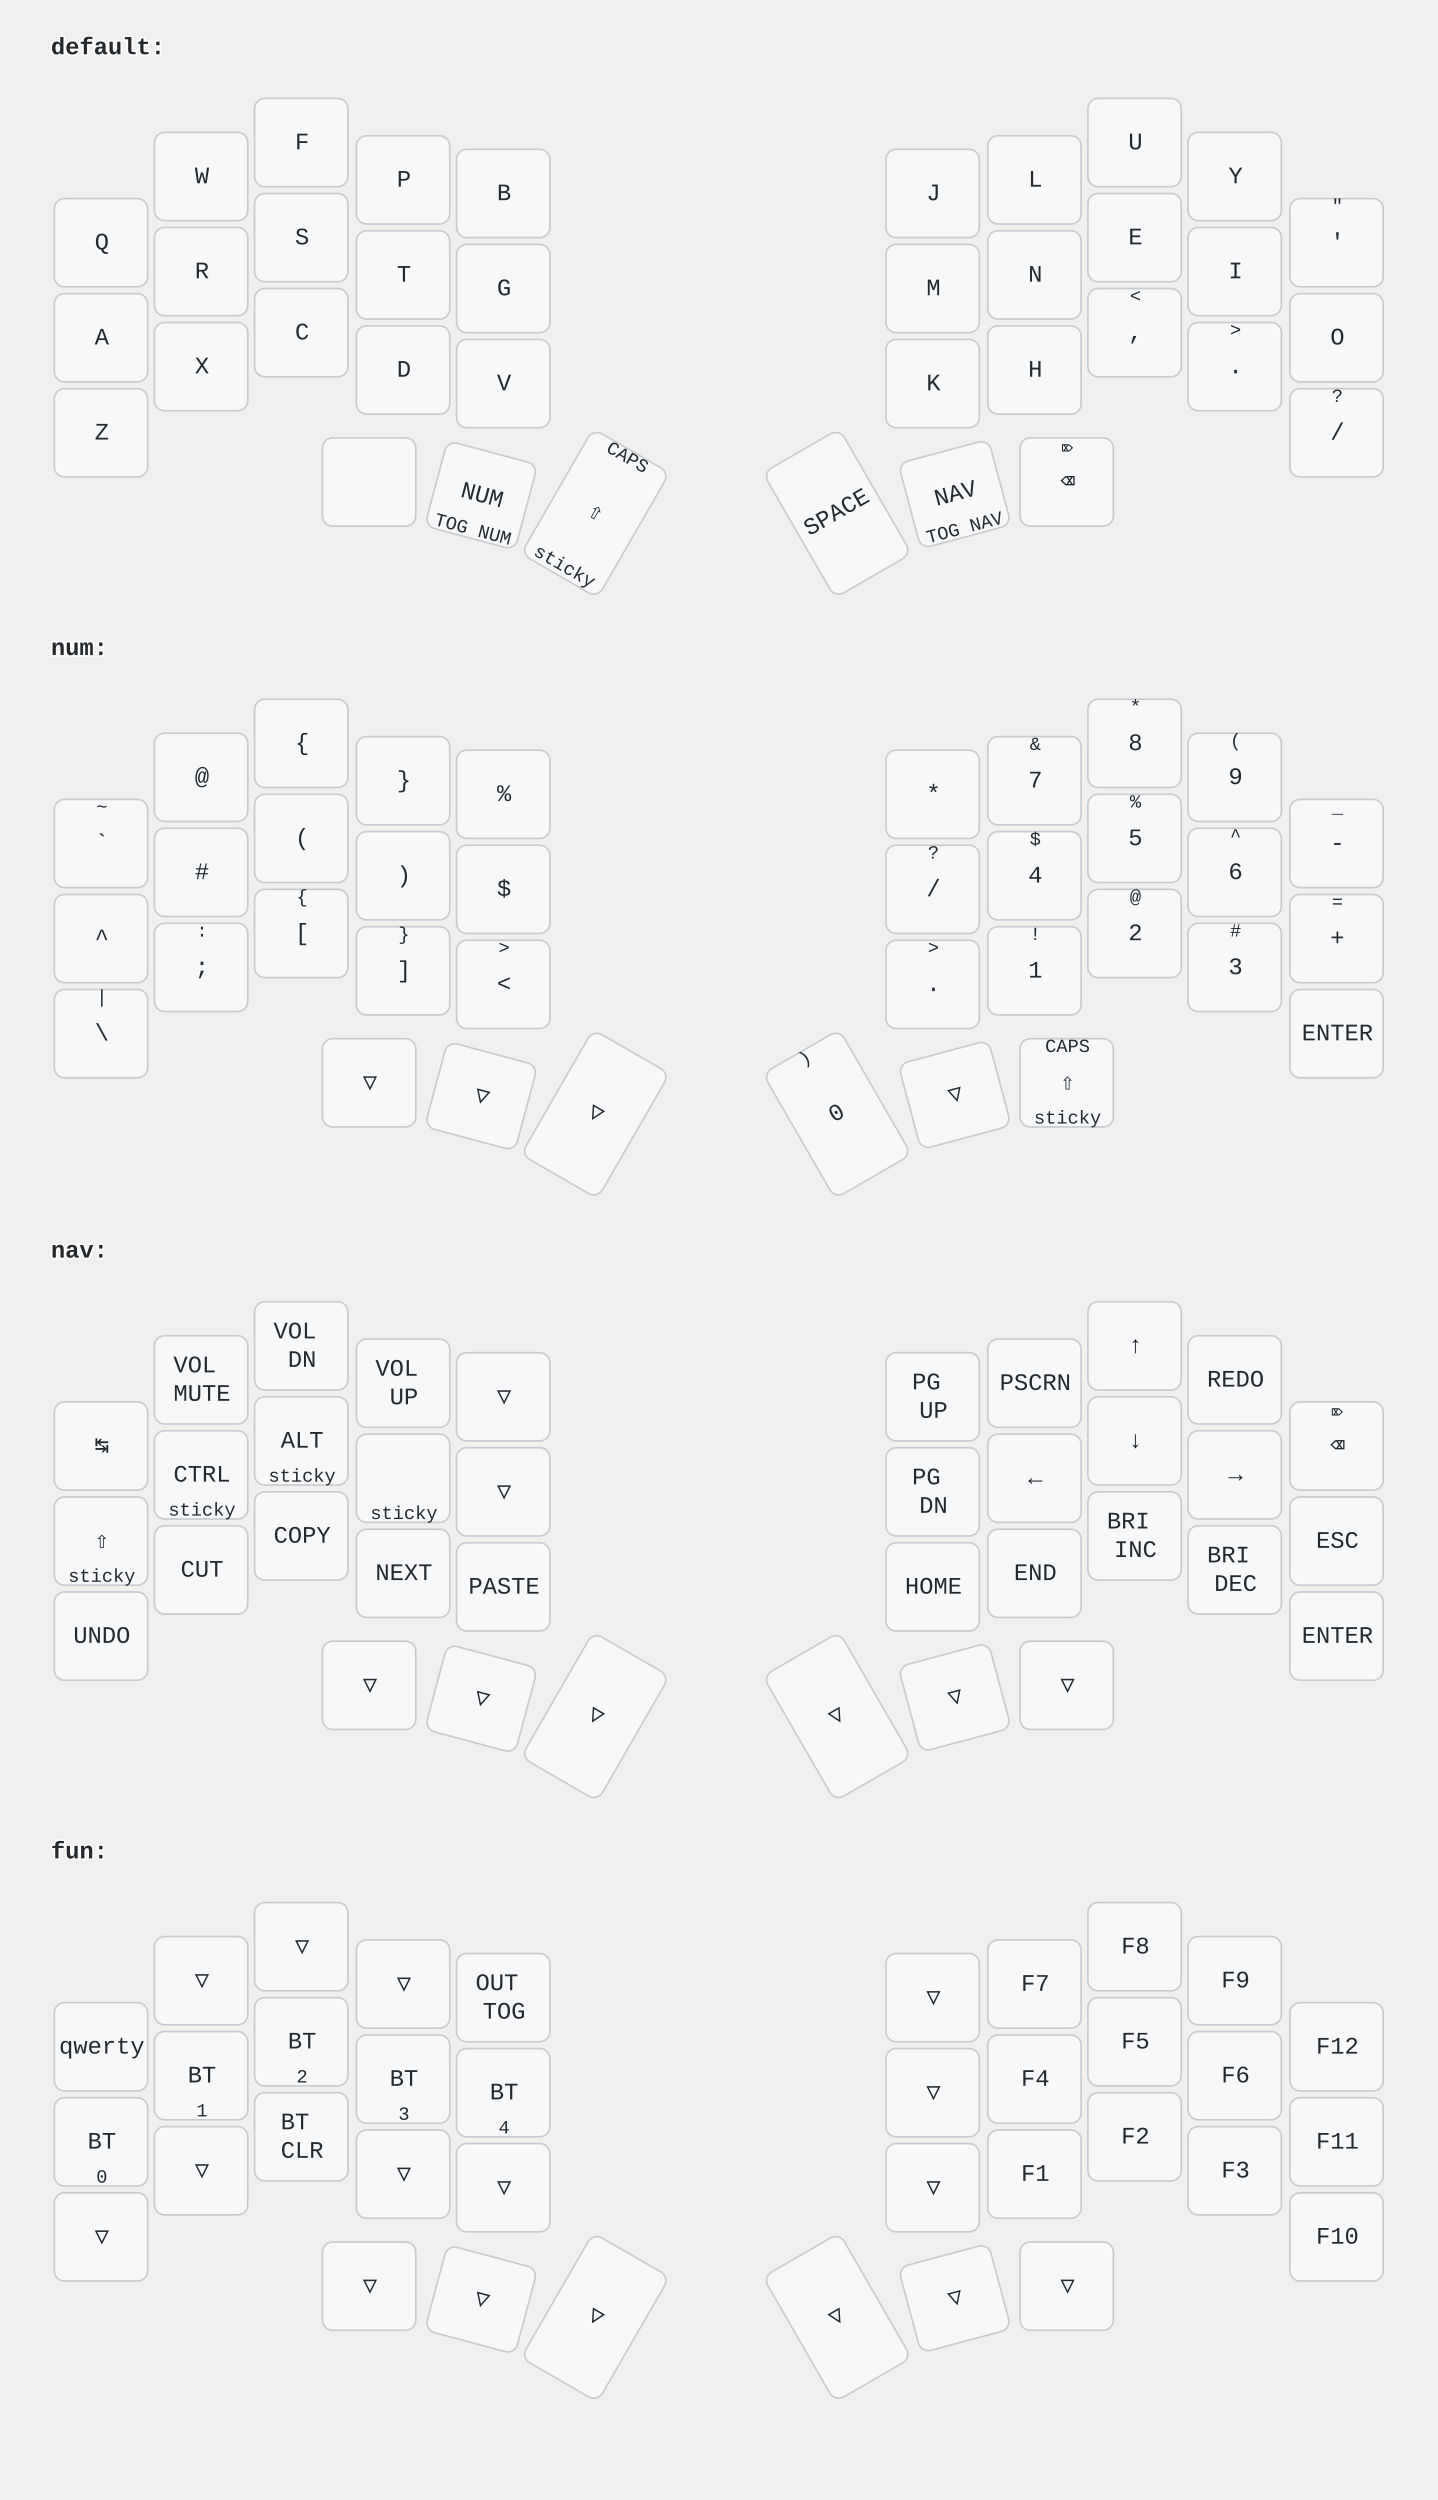
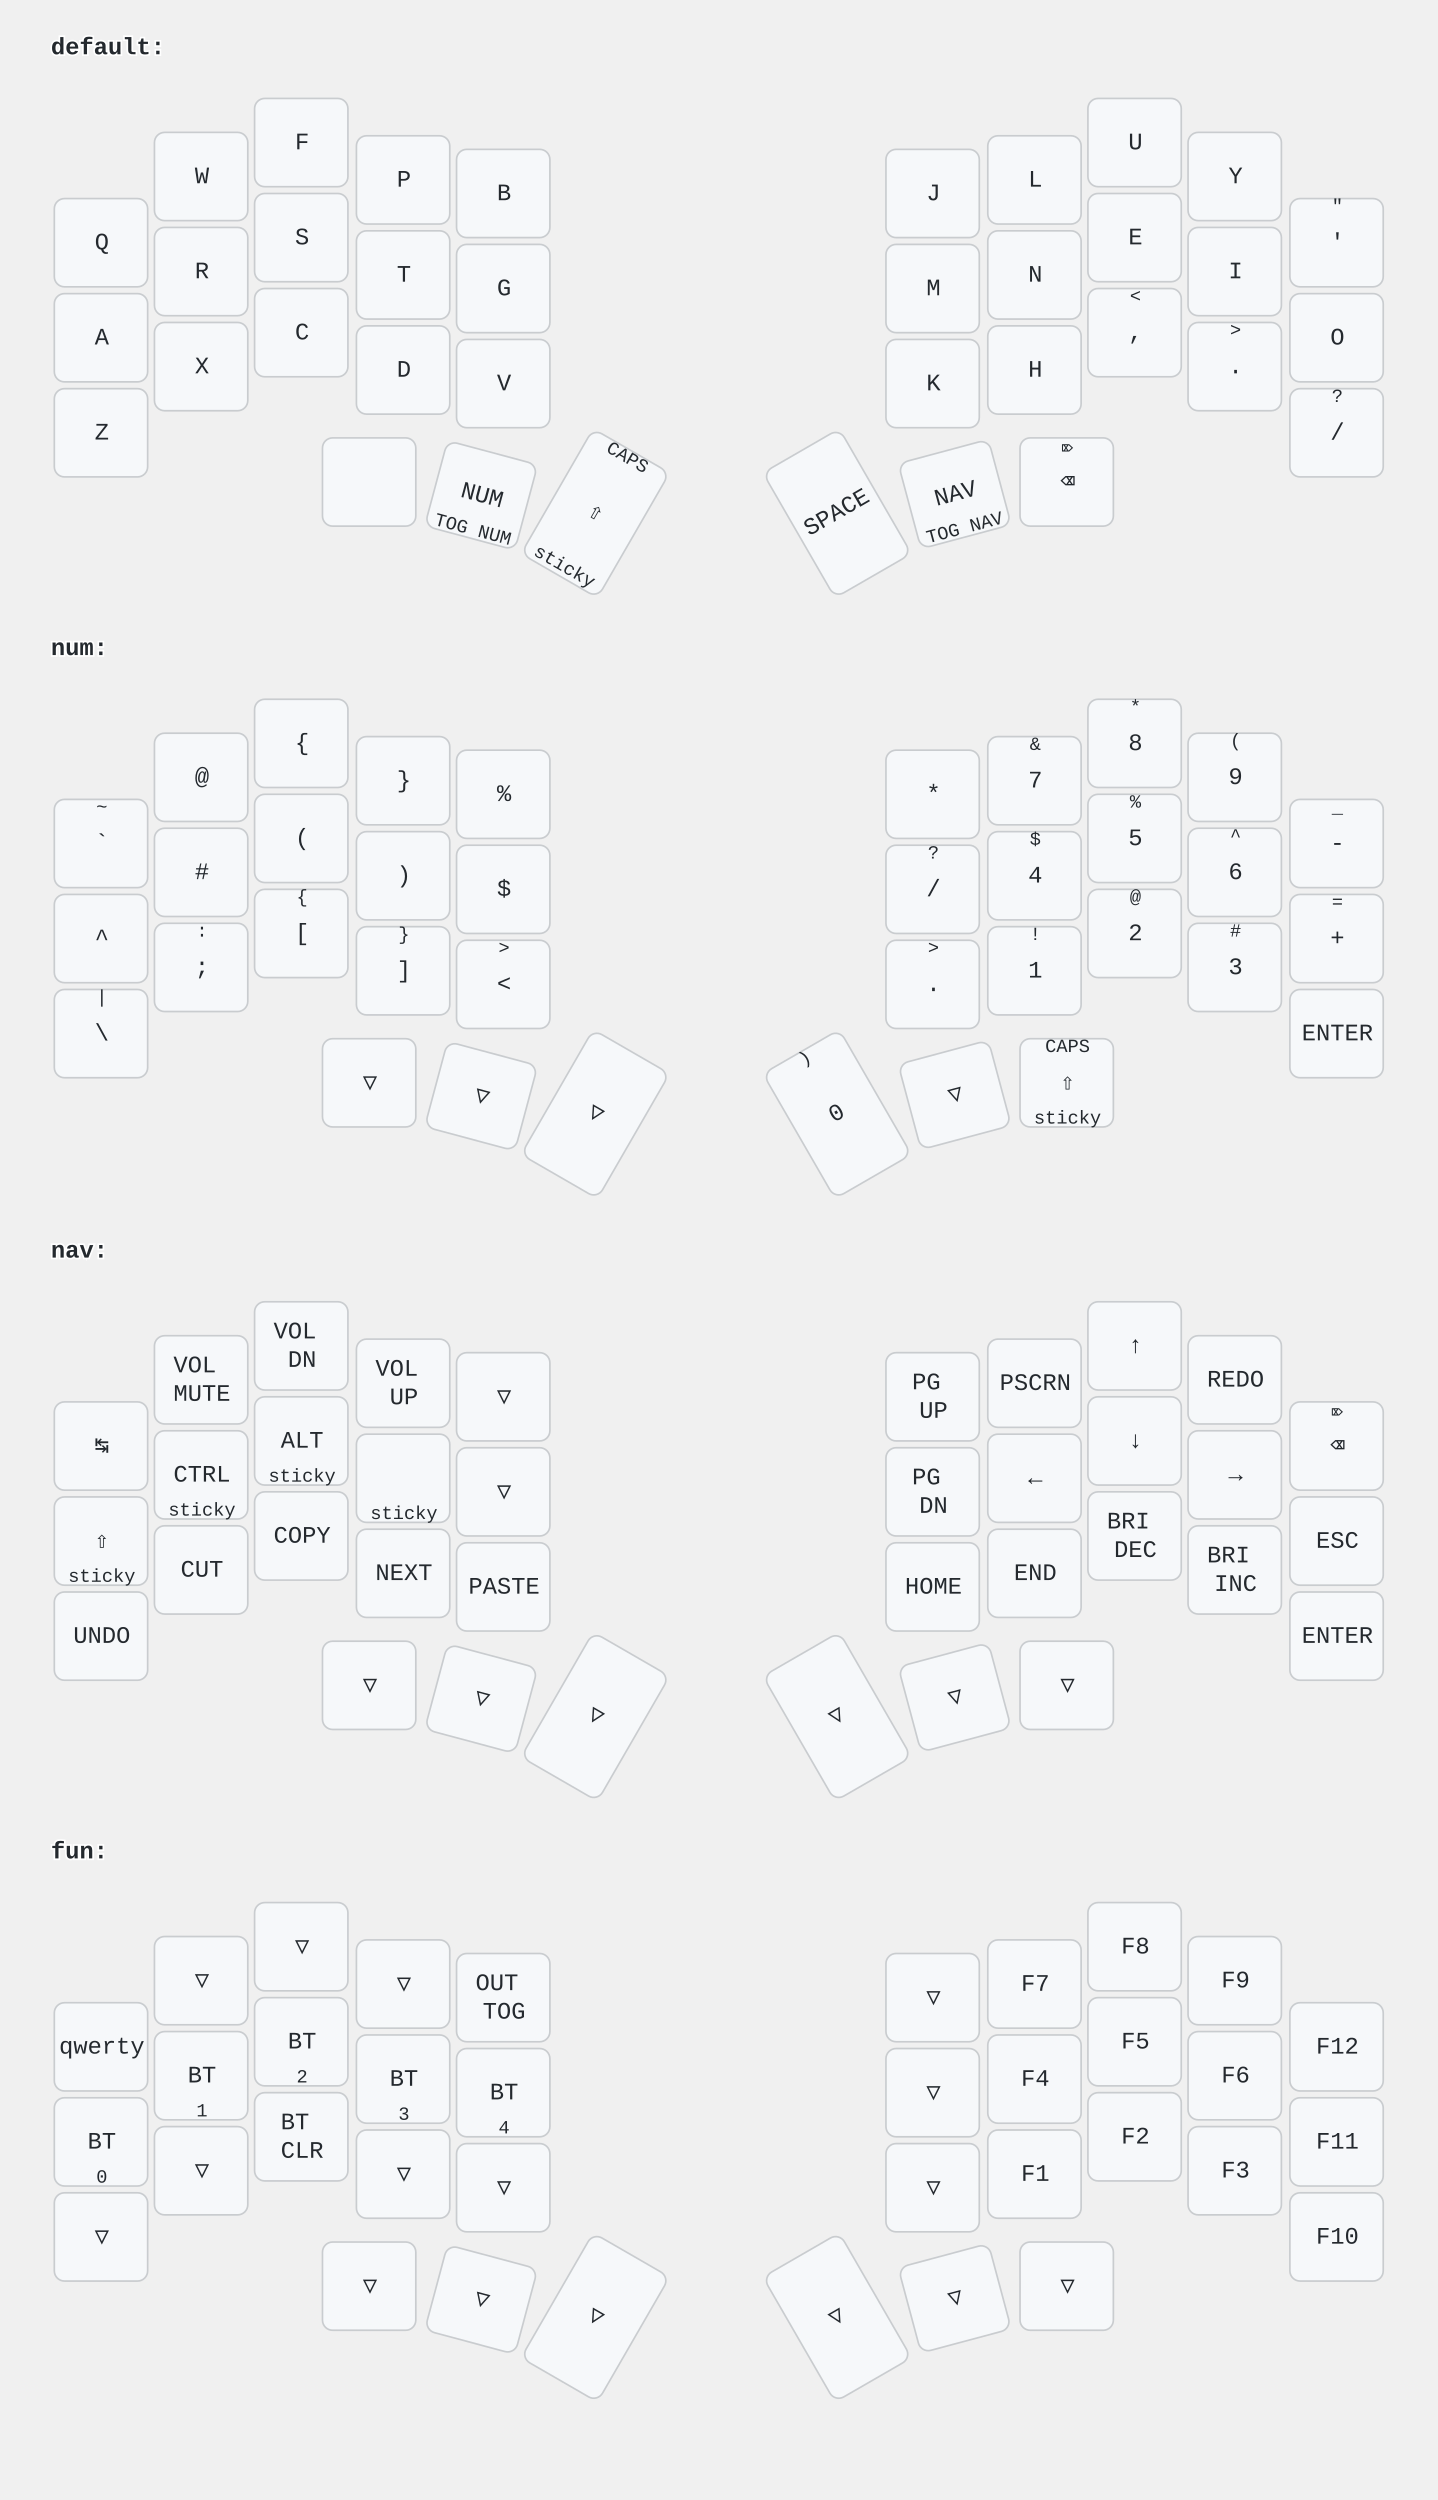
<svg xmlns="http://www.w3.org/2000/svg" xmlns:xlink="http://www.w3.org/1999/xlink" width="847" height="1473" viewBox="0 0 847 1473" class="keymap">
  <defs>/* start glyphs */
<svg id="mdil:menu">
      <svg id="mdil-menu" viewBox="0 0 24 24">
        <path d="M3,8V7H20V8H3M20,12V13H3V12H20M3,17H20V18H3V17Z" />
      </svg>
    </svg>
  </defs>/* end glyphs */
<style>/* font and background color specifications */
svg {
    font-family: SFMono-Regular,Consolas,Liberation Mono,Menlo,monospace;
    font-size: 14px;
    font-kerning: normal;
    text-rendering: optimizeLegibility;
    fill: #24292e;
}

/* default key styling */
rect {
    fill: #f6f8fa;
    stroke: #c9cccf;
    stroke-width: 1;
}

/* color accent for combo boxes */
rect.combo {
    fill: #cdf;
}

/* color accent for held keys */
rect.held, rect.combo.held {
    fill: #fdd;
}

/* color accent for ghost (optional) keys */
rect.ghost, rect.combo.ghost {
    fill: #ddd;
}

text {
    text-anchor: middle;
    dominant-baseline: middle;
}

/* styling for layer labels */
text.label {
    font-weight: bold;
    text-anchor: start;
    stroke: white;
    stroke-width: 2;
    paint-order: stroke;
}

/* styling for combo tap, and key hold/shifted label text */
text.combo, text.hold, text.shifted {
    font-size: 11px;
}

text.hold {
    text-anchor: middle;
    dominant-baseline: auto;
}

text.shifted {
    text-anchor: middle;
    dominant-baseline: hanging;
}

/* styling for hold/shifted label text in combo box */
text.combo.hold, text.combo.shifted {
    font-size: 8px;
}

/* styling for combo dendrons */
path {
    stroke-width: 1;
    stroke: gray;
    fill: none;
}
</style>
  <g transform="translate(30, 0)" class="layer-default">
    <text x="0" y="28" class="label">default:</text>
    <g transform="translate(0, 56)">
      <g transform="translate(30, 87)" class="key keypos-0">
        <rect rx="6" ry="6" x="-28" y="-26" width="55" height="52" class="key" />
        <text x="0" y="0" class="key tap">Q</text>
      </g>
      <g transform="translate(89, 48)" class="key keypos-1">
        <rect rx="6" ry="6" x="-28" y="-26" width="55" height="52" class="key" />
        <text x="0" y="0" class="key tap">W</text>
      </g>
      <g transform="translate(148, 28)" class="key keypos-2">
        <rect rx="6" ry="6" x="-28" y="-26" width="55" height="52" class="key" />
        <text x="0" y="0" class="key tap">F</text>
      </g>
      <g transform="translate(208, 50)" class="key keypos-3">
        <rect rx="6" ry="6" x="-28" y="-26" width="55" height="52" class="key" />
        <text x="0" y="0" class="key tap">P</text>
      </g>
      <g transform="translate(267, 58)" class="key keypos-4">
        <rect rx="6" ry="6" x="-28" y="-26" width="55" height="52" class="key" />
        <text x="0" y="0" class="key tap">B</text>
      </g>
      <g transform="translate(520, 58)" class="key keypos-5">
        <rect rx="6" ry="6" x="-28" y="-26" width="55" height="52" class="key" />
        <text x="0" y="0" class="key tap">J</text>
      </g>
      <g transform="translate(580, 50)" class="key keypos-6">
        <rect rx="6" ry="6" x="-28" y="-26" width="55" height="52" class="key" />
        <text x="0" y="0" class="key tap">L</text>
      </g>
      <g transform="translate(639, 28)" class="key keypos-7">
        <rect rx="6" ry="6" x="-28" y="-26" width="55" height="52" class="key" />
        <text x="0" y="0" class="key tap">U</text>
      </g>
      <g transform="translate(698, 48)" class="key keypos-8">
        <rect rx="6" ry="6" x="-28" y="-26" width="55" height="52" class="key" />
        <text x="0" y="0" class="key tap">Y</text>
      </g>
      <g transform="translate(758, 87)" class="key keypos-9">
        <rect rx="6" ry="6" x="-28" y="-26" width="55" height="52" class="key" />
        <text x="0" y="0" class="key tap">'</text>
        <text x="0" y="-24" class="key shifted">"</text>
      </g>
      <g transform="translate(30, 143)" class="key keypos-10">
        <rect rx="6" ry="6" x="-28" y="-26" width="55" height="52" class="key" />
        <text x="0" y="0" class="key tap">A</text>
      </g>
      <g transform="translate(89, 104)" class="key keypos-11">
        <rect rx="6" ry="6" x="-28" y="-26" width="55" height="52" class="key" />
        <text x="0" y="0" class="key tap">R</text>
      </g>
      <g transform="translate(148, 84)" class="key keypos-12">
        <rect rx="6" ry="6" x="-28" y="-26" width="55" height="52" class="key" />
        <text x="0" y="0" class="key tap">S</text>
      </g>
      <g transform="translate(208, 106)" class="key keypos-13">
        <rect rx="6" ry="6" x="-28" y="-26" width="55" height="52" class="key" />
        <text x="0" y="0" class="key tap">T</text>
      </g>
      <g transform="translate(267, 114)" class="key keypos-14">
        <rect rx="6" ry="6" x="-28" y="-26" width="55" height="52" class="key" />
        <text x="0" y="0" class="key tap">G</text>
      </g>
      <g transform="translate(520, 114)" class="key keypos-15">
        <rect rx="6" ry="6" x="-28" y="-26" width="55" height="52" class="key" />
        <text x="0" y="0" class="key tap">M</text>
      </g>
      <g transform="translate(580, 106)" class="key keypos-16">
        <rect rx="6" ry="6" x="-28" y="-26" width="55" height="52" class="key" />
        <text x="0" y="0" class="key tap">N</text>
      </g>
      <g transform="translate(639, 84)" class="key keypos-17">
        <rect rx="6" ry="6" x="-28" y="-26" width="55" height="52" class="key" />
        <text x="0" y="0" class="key tap">E</text>
      </g>
      <g transform="translate(698, 104)" class="key keypos-18">
        <rect rx="6" ry="6" x="-28" y="-26" width="55" height="52" class="key" />
        <text x="0" y="0" class="key tap">I</text>
      </g>
      <g transform="translate(758, 143)" class="key keypos-19">
        <rect rx="6" ry="6" x="-28" y="-26" width="55" height="52" class="key" />
        <text x="0" y="0" class="key tap">O</text>
      </g>
      <g transform="translate(30, 199)" class="key keypos-20">
        <rect rx="6" ry="6" x="-28" y="-26" width="55" height="52" class="key" />
        <text x="0" y="0" class="key tap">Z</text>
      </g>
      <g transform="translate(89, 160)" class="key keypos-21">
        <rect rx="6" ry="6" x="-28" y="-26" width="55" height="52" class="key" />
        <text x="0" y="0" class="key tap">X</text>
      </g>
      <g transform="translate(148, 140)" class="key keypos-22">
        <rect rx="6" ry="6" x="-28" y="-26" width="55" height="52" class="key" />
        <text x="0" y="0" class="key tap">C</text>
      </g>
      <g transform="translate(208, 162)" class="key keypos-23">
        <rect rx="6" ry="6" x="-28" y="-26" width="55" height="52" class="key" />
        <text x="0" y="0" class="key tap">D</text>
      </g>
      <g transform="translate(267, 170)" class="key keypos-24">
        <rect rx="6" ry="6" x="-28" y="-26" width="55" height="52" class="key" />
        <text x="0" y="0" class="key tap">V</text>
      </g>
      <g transform="translate(520, 170)" class="key keypos-25">
        <rect rx="6" ry="6" x="-28" y="-26" width="55" height="52" class="key" />
        <text x="0" y="0" class="key tap">K</text>
      </g>
      <g transform="translate(580, 162)" class="key keypos-26">
        <rect rx="6" ry="6" x="-28" y="-26" width="55" height="52" class="key" />
        <text x="0" y="0" class="key tap">H</text>
      </g>
      <g transform="translate(639, 140)" class="key keypos-27">
        <rect rx="6" ry="6" x="-28" y="-26" width="55" height="52" class="key" />
        <text x="0" y="0" class="key tap">,</text>
        <text x="0" y="-24" class="key shifted">&lt;</text>
      </g>
      <g transform="translate(698, 160)" class="key keypos-28">
        <rect rx="6" ry="6" x="-28" y="-26" width="55" height="52" class="key" />
        <text x="0" y="0" class="key tap">.</text>
        <text x="0" y="-24" class="key shifted">&gt;</text>
      </g>
      <g transform="translate(758, 199)" class="key keypos-29">
        <rect rx="6" ry="6" x="-28" y="-26" width="55" height="52" class="key" />
        <text x="0" y="0" class="key tap">/</text>
        <text x="0" y="-24" class="key shifted">?</text>
      </g>
      <g transform="translate(188, 228)" class="key keypos-30">
        <rect rx="6" ry="6" x="-28" y="-26" width="55" height="52" class="key" />
        <use href="#mdil:menu" xlink:href="#mdil:menu" x="-7" y="-7" height="14" width="14.0" class="key tap glyph mdil:menu" />
      </g>
      <g transform="translate(254, 236) rotate(15.0)" class="key keypos-31">
        <rect rx="6" ry="6" x="-28" y="-26" width="55" height="52" class="key" />
        <text x="0" y="0" class="key tap">NUM</text>
        <text x="0" y="24" class="key hold">TOG NUM</text>
      </g>
      <g transform="translate(321, 246) rotate(30.0)" class="key keypos-32">
        <rect rx="6" ry="6" x="-26" y="-42" width="52" height="85" class="key" />
        <text x="0" y="0" class="key tap">⇧</text>
        <text x="0" y="40" class="key hold">sticky</text>
        <text x="0" y="-40" class="key shifted">CAPS</text>
      </g>
      <g transform="translate(463, 246) rotate(-30.0)" class="key keypos-33">
        <rect rx="6" ry="6" x="-26" y="-42" width="52" height="85" class="key" />
        <text x="0" y="0" class="key tap">SPACE</text>
      </g>
      <g transform="translate(533, 235) rotate(-15.0)" class="key keypos-34">
        <rect rx="6" ry="6" x="-28" y="-26" width="55" height="52" class="key" />
        <text x="0" y="0" class="key tap">NAV</text>
        <text x="0" y="24" class="key hold">TOG NAV</text>
      </g>
      <g transform="translate(599, 228)" class="key keypos-35">
        <rect rx="6" ry="6" x="-28" y="-26" width="55" height="52" class="key" />
        <text x="0" y="0" class="key tap">⌫</text>
        <text x="0" y="-24" class="key shifted">⌦</text>
      </g>
    </g>
  </g>
  <g transform="translate(30, 354)" class="layer-num">
    <text x="0" y="28" class="label">num:</text>
    <g transform="translate(0, 56)">
      <g transform="translate(30, 87)" class="key keypos-0">
        <rect rx="6" ry="6" x="-28" y="-26" width="55" height="52" class="key" />
        <text x="0" y="0" class="key tap">`</text>
        <text x="0" y="-24" class="key shifted">~</text>
      </g>
      <g transform="translate(89, 48)" class="key keypos-1">
        <rect rx="6" ry="6" x="-28" y="-26" width="55" height="52" class="key" />
        <text x="0" y="0" class="key tap">@</text>
      </g>
      <g transform="translate(148, 28)" class="key keypos-2">
        <rect rx="6" ry="6" x="-28" y="-26" width="55" height="52" class="key" />
        <text x="0" y="0" class="key tap">{</text>
      </g>
      <g transform="translate(208, 50)" class="key keypos-3">
        <rect rx="6" ry="6" x="-28" y="-26" width="55" height="52" class="key" />
        <text x="0" y="0" class="key tap">}</text>
      </g>
      <g transform="translate(267, 58)" class="key keypos-4">
        <rect rx="6" ry="6" x="-28" y="-26" width="55" height="52" class="key" />
        <text x="0" y="0" class="key tap">%</text>
      </g>
      <g transform="translate(520, 58)" class="key keypos-5">
        <rect rx="6" ry="6" x="-28" y="-26" width="55" height="52" class="key" />
        <text x="0" y="0" class="key tap">*</text>
      </g>
      <g transform="translate(580, 50)" class="key keypos-6">
        <rect rx="6" ry="6" x="-28" y="-26" width="55" height="52" class="key" />
        <text x="0" y="0" class="key tap">7</text>
        <text x="0" y="-24" class="key shifted">&amp;</text>
      </g>
      <g transform="translate(639, 28)" class="key keypos-7">
        <rect rx="6" ry="6" x="-28" y="-26" width="55" height="52" class="key" />
        <text x="0" y="0" class="key tap">8</text>
        <text x="0" y="-24" class="key shifted">*</text>
      </g>
      <g transform="translate(698, 48)" class="key keypos-8">
        <rect rx="6" ry="6" x="-28" y="-26" width="55" height="52" class="key" />
        <text x="0" y="0" class="key tap">9</text>
        <text x="0" y="-24" class="key shifted">(</text>
      </g>
      <g transform="translate(758, 87)" class="key keypos-9">
        <rect rx="6" ry="6" x="-28" y="-26" width="55" height="52" class="key" />
        <text x="0" y="0" class="key tap">-</text>
        <text x="0" y="-24" class="key shifted">_</text>
      </g>
      <g transform="translate(30, 143)" class="key keypos-10">
        <rect rx="6" ry="6" x="-28" y="-26" width="55" height="52" class="key" />
        <text x="0" y="0" class="key tap">^</text>
      </g>
      <g transform="translate(89, 104)" class="key keypos-11">
        <rect rx="6" ry="6" x="-28" y="-26" width="55" height="52" class="key" />
        <text x="0" y="0" class="key tap">#</text>
      </g>
      <g transform="translate(148, 84)" class="key keypos-12">
        <rect rx="6" ry="6" x="-28" y="-26" width="55" height="52" class="key" />
        <text x="0" y="0" class="key tap">(</text>
      </g>
      <g transform="translate(208, 106)" class="key keypos-13">
        <rect rx="6" ry="6" x="-28" y="-26" width="55" height="52" class="key" />
        <text x="0" y="0" class="key tap">)</text>
      </g>
      <g transform="translate(267, 114)" class="key keypos-14">
        <rect rx="6" ry="6" x="-28" y="-26" width="55" height="52" class="key" />
        <text x="0" y="0" class="key tap">$</text>
      </g>
      <g transform="translate(520, 114)" class="key keypos-15">
        <rect rx="6" ry="6" x="-28" y="-26" width="55" height="52" class="key" />
        <text x="0" y="0" class="key tap">/</text>
        <text x="0" y="-24" class="key shifted">?</text>
      </g>
      <g transform="translate(580, 106)" class="key keypos-16">
        <rect rx="6" ry="6" x="-28" y="-26" width="55" height="52" class="key" />
        <text x="0" y="0" class="key tap">4</text>
        <text x="0" y="-24" class="key shifted">$</text>
      </g>
      <g transform="translate(639, 84)" class="key keypos-17">
        <rect rx="6" ry="6" x="-28" y="-26" width="55" height="52" class="key" />
        <text x="0" y="0" class="key tap">5</text>
        <text x="0" y="-24" class="key shifted">%</text>
      </g>
      <g transform="translate(698, 104)" class="key keypos-18">
        <rect rx="6" ry="6" x="-28" y="-26" width="55" height="52" class="key" />
        <text x="0" y="0" class="key tap">6</text>
        <text x="0" y="-24" class="key shifted">^</text>
      </g>
      <g transform="translate(758, 143)" class="key keypos-19">
        <rect rx="6" ry="6" x="-28" y="-26" width="55" height="52" class="key" />
        <text x="0" y="0" class="key tap">+</text>
        <text x="0" y="-24" class="key shifted">=</text>
      </g>
      <g transform="translate(30, 199)" class="key keypos-20">
        <rect rx="6" ry="6" x="-28" y="-26" width="55" height="52" class="key" />
        <text x="0" y="0" class="key tap">\</text>
        <text x="0" y="-24" class="key shifted">|</text>
      </g>
      <g transform="translate(89, 160)" class="key keypos-21">
        <rect rx="6" ry="6" x="-28" y="-26" width="55" height="52" class="key" />
        <text x="0" y="0" class="key tap">;</text>
        <text x="0" y="-24" class="key shifted">:</text>
      </g>
      <g transform="translate(148, 140)" class="key keypos-22">
        <rect rx="6" ry="6" x="-28" y="-26" width="55" height="52" class="key" />
        <text x="0" y="0" class="key tap">[</text>
        <text x="0" y="-24" class="key shifted">{</text>
      </g>
      <g transform="translate(208, 162)" class="key keypos-23">
        <rect rx="6" ry="6" x="-28" y="-26" width="55" height="52" class="key" />
        <text x="0" y="0" class="key tap">]</text>
        <text x="0" y="-24" class="key shifted">}</text>
      </g>
      <g transform="translate(267, 170)" class="key keypos-24">
        <rect rx="6" ry="6" x="-28" y="-26" width="55" height="52" class="key" />
        <text x="0" y="0" class="key tap">&lt;</text>
        <text x="0" y="-24" class="key shifted">&gt;</text>
      </g>
      <g transform="translate(520, 170)" class="key keypos-25">
        <rect rx="6" ry="6" x="-28" y="-26" width="55" height="52" class="key" />
        <text x="0" y="0" class="key tap">.</text>
        <text x="0" y="-24" class="key shifted">&gt;</text>
      </g>
      <g transform="translate(580, 162)" class="key keypos-26">
        <rect rx="6" ry="6" x="-28" y="-26" width="55" height="52" class="key" />
        <text x="0" y="0" class="key tap">1</text>
        <text x="0" y="-24" class="key shifted">!</text>
      </g>
      <g transform="translate(639, 140)" class="key keypos-27">
        <rect rx="6" ry="6" x="-28" y="-26" width="55" height="52" class="key" />
        <text x="0" y="0" class="key tap">2</text>
        <text x="0" y="-24" class="key shifted">@</text>
      </g>
      <g transform="translate(698, 160)" class="key keypos-28">
        <rect rx="6" ry="6" x="-28" y="-26" width="55" height="52" class="key" />
        <text x="0" y="0" class="key tap">3</text>
        <text x="0" y="-24" class="key shifted">#</text>
      </g>
      <g transform="translate(758, 199)" class="key keypos-29">
        <rect rx="6" ry="6" x="-28" y="-26" width="55" height="52" class="key" />
        <text x="0" y="0" class="key tap">ENTER</text>
      </g>
      <g transform="translate(188, 228)" class="key trans keypos-30">
        <rect rx="6" ry="6" x="-28" y="-26" width="55" height="52" class="key trans" />
        <text x="0" y="0" class="key trans tap">▽</text>
      </g>
      <g transform="translate(254, 236) rotate(15.0)" class="key trans keypos-31">
        <rect rx="6" ry="6" x="-28" y="-26" width="55" height="52" class="key trans" />
        <text x="0" y="0" class="key trans tap">▽</text>
      </g>
      <g transform="translate(321, 246) rotate(30.0)" class="key trans keypos-32">
        <rect rx="6" ry="6" x="-26" y="-42" width="52" height="85" class="key trans" />
        <text x="0" y="0" class="key trans tap">▽</text>
      </g>
      <g transform="translate(463, 246) rotate(-30.0)" class="key keypos-33">
        <rect rx="6" ry="6" x="-26" y="-42" width="52" height="85" class="key" />
        <text x="0" y="0" class="key tap">0</text>
        <text x="0" y="-40" class="key shifted">)</text>
      </g>
      <g transform="translate(533, 235) rotate(-15.0)" class="key trans keypos-34">
        <rect rx="6" ry="6" x="-28" y="-26" width="55" height="52" class="key trans" />
        <text x="0" y="0" class="key trans tap">▽</text>
      </g>
      <g transform="translate(599, 228)" class="key keypos-35">
        <rect rx="6" ry="6" x="-28" y="-26" width="55" height="52" class="key" />
        <text x="0" y="0" class="key tap">⇧</text>
        <text x="0" y="24" class="key hold">sticky</text>
        <text x="0" y="-24" class="key shifted">CAPS</text>
      </g>
    </g>
  </g>
  <g transform="translate(30, 709)" class="layer-nav">
    <text x="0" y="28" class="label">nav:</text>
    <g transform="translate(0, 56)">
      <g transform="translate(30, 87)" class="key keypos-0">
        <rect rx="6" ry="6" x="-28" y="-26" width="55" height="52" class="key" />
        <text x="0" y="0" class="key tap">↹</text>
      </g>
      <g transform="translate(89, 48)" class="key keypos-1">
        <rect rx="6" ry="6" x="-28" y="-26" width="55" height="52" class="key" />
        <text x="0" y="0" class="key tap">
          <tspan x="0" dy="-0.6em">VOL</tspan>
          <tspan x="0" dy="1.2em">MUTE</tspan>
        </text>
      </g>
      <g transform="translate(148, 28)" class="key keypos-2">
        <rect rx="6" ry="6" x="-28" y="-26" width="55" height="52" class="key" />
        <text x="0" y="0" class="key tap">
          <tspan x="0" dy="-0.6em">VOL</tspan>
          <tspan x="0" dy="1.2em">DN</tspan>
        </text>
      </g>
      <g transform="translate(208, 50)" class="key keypos-3">
        <rect rx="6" ry="6" x="-28" y="-26" width="55" height="52" class="key" />
        <text x="0" y="0" class="key tap">
          <tspan x="0" dy="-0.6em">VOL</tspan>
          <tspan x="0" dy="1.2em">UP</tspan>
        </text>
      </g>
      <g transform="translate(267, 58)" class="key trans keypos-4">
        <rect rx="6" ry="6" x="-28" y="-26" width="55" height="52" class="key trans" />
        <text x="0" y="0" class="key trans tap">▽</text>
      </g>
      <g transform="translate(520, 58)" class="key keypos-5">
        <rect rx="6" ry="6" x="-28" y="-26" width="55" height="52" class="key" />
        <text x="0" y="0" class="key tap">
          <tspan x="0" dy="-0.6em">PG</tspan>
          <tspan x="0" dy="1.2em">UP</tspan>
        </text>
      </g>
      <g transform="translate(580, 50)" class="key keypos-6">
        <rect rx="6" ry="6" x="-28" y="-26" width="55" height="52" class="key" />
        <text x="0" y="0" class="key tap">PSCRN</text>
      </g>
      <g transform="translate(639, 28)" class="key keypos-7">
        <rect rx="6" ry="6" x="-28" y="-26" width="55" height="52" class="key" />
        <text x="0" y="0" class="key tap">↑</text>
      </g>
      <g transform="translate(698, 48)" class="key keypos-8">
        <rect rx="6" ry="6" x="-28" y="-26" width="55" height="52" class="key" />
        <text x="0" y="0" class="key tap">REDO</text>
      </g>
      <g transform="translate(758, 87)" class="key keypos-9">
        <rect rx="6" ry="6" x="-28" y="-26" width="55" height="52" class="key" />
        <text x="0" y="0" class="key tap">⌫</text>
        <text x="0" y="-24" class="key shifted">⌦</text>
      </g>
      <g transform="translate(30, 143)" class="key keypos-10">
        <rect rx="6" ry="6" x="-28" y="-26" width="55" height="52" class="key" />
        <text x="0" y="0" class="key tap">⇧</text>
        <text x="0" y="24" class="key hold">sticky</text>
      </g>
      <g transform="translate(89, 104)" class="key keypos-11">
        <rect rx="6" ry="6" x="-28" y="-26" width="55" height="52" class="key" />
        <text x="0" y="0" class="key tap">CTRL</text>
        <text x="0" y="24" class="key hold">sticky</text>
      </g>
      <g transform="translate(148, 84)" class="key keypos-12">
        <rect rx="6" ry="6" x="-28" y="-26" width="55" height="52" class="key" />
        <text x="0" y="0" class="key tap">ALT</text>
        <text x="0" y="24" class="key hold">sticky</text>
      </g>
      <g transform="translate(208, 106)" class="key keypos-13">
        <rect rx="6" ry="6" x="-28" y="-26" width="55" height="52" class="key" />
        <use href="#mdil:menu" xlink:href="#mdil:menu" x="-7" y="-7" height="14" width="14.0" class="key tap glyph mdil:menu" />
        <text x="0" y="24" class="key hold">sticky</text>
      </g>
      <g transform="translate(267, 114)" class="key trans keypos-14">
        <rect rx="6" ry="6" x="-28" y="-26" width="55" height="52" class="key trans" />
        <text x="0" y="0" class="key trans tap">▽</text>
      </g>
      <g transform="translate(520, 114)" class="key keypos-15">
        <rect rx="6" ry="6" x="-28" y="-26" width="55" height="52" class="key" />
        <text x="0" y="0" class="key tap">
          <tspan x="0" dy="-0.6em">PG</tspan>
          <tspan x="0" dy="1.2em">DN</tspan>
        </text>
      </g>
      <g transform="translate(580, 106)" class="key keypos-16">
        <rect rx="6" ry="6" x="-28" y="-26" width="55" height="52" class="key" />
        <text x="0" y="0" class="key tap">←</text>
      </g>
      <g transform="translate(639, 84)" class="key keypos-17">
        <rect rx="6" ry="6" x="-28" y="-26" width="55" height="52" class="key" />
        <text x="0" y="0" class="key tap">↓</text>
      </g>
      <g transform="translate(698, 104)" class="key keypos-18">
        <rect rx="6" ry="6" x="-28" y="-26" width="55" height="52" class="key" />
        <text x="0" y="0" class="key tap">→</text>
      </g>
      <g transform="translate(758, 143)" class="key keypos-19">
        <rect rx="6" ry="6" x="-28" y="-26" width="55" height="52" class="key" />
        <text x="0" y="0" class="key tap">ESC</text>
      </g>
      <g transform="translate(30, 199)" class="key keypos-20">
        <rect rx="6" ry="6" x="-28" y="-26" width="55" height="52" class="key" />
        <text x="0" y="0" class="key tap">UNDO</text>
      </g>
      <g transform="translate(89, 160)" class="key keypos-21">
        <rect rx="6" ry="6" x="-28" y="-26" width="55" height="52" class="key" />
        <text x="0" y="0" class="key tap">CUT</text>
      </g>
      <g transform="translate(148, 140)" class="key keypos-22">
        <rect rx="6" ry="6" x="-28" y="-26" width="55" height="52" class="key" />
        <text x="0" y="0" class="key tap">COPY</text>
      </g>
      <g transform="translate(208, 162)" class="key keypos-23">
        <rect rx="6" ry="6" x="-28" y="-26" width="55" height="52" class="key" />
        <text x="0" y="0" class="key tap">NEXT</text>
      </g>
      <g transform="translate(267, 170)" class="key keypos-24">
        <rect rx="6" ry="6" x="-28" y="-26" width="55" height="52" class="key" />
        <text x="0" y="0" class="key tap">PASTE</text>
      </g>
      <g transform="translate(520, 170)" class="key keypos-25">
        <rect rx="6" ry="6" x="-28" y="-26" width="55" height="52" class="key" />
        <text x="0" y="0" class="key tap">HOME</text>
      </g>
      <g transform="translate(580, 162)" class="key keypos-26">
        <rect rx="6" ry="6" x="-28" y="-26" width="55" height="52" class="key" />
        <text x="0" y="0" class="key tap">END</text>
      </g>
      <g transform="translate(639, 140)" class="key keypos-27">
        <rect rx="6" ry="6" x="-28" y="-26" width="55" height="52" class="key" />
        <text x="0" y="0" class="key tap">
          <tspan x="0" dy="-0.6em">BRI</tspan>
+           <tspan x="0" dy="1.2em">DEC</tspan>
+         </text>
+       </g>
+       <g transform="translate(698, 160)" class="key keypos-28">
+         <rect rx="6" ry="6" x="-28" y="-26" width="55" height="52" class="key" />
+         <text x="0" y="0" class="key tap">
+           <tspan x="0" dy="-0.6em">BRI</tspan>
          <tspan x="0" dy="1.2em">INC</tspan>
-         </text>
-       </g>
-       <g transform="translate(698, 160)" class="key keypos-28">
-         <rect rx="6" ry="6" x="-28" y="-26" width="55" height="52" class="key" />
-         <text x="0" y="0" class="key tap">
-           <tspan x="0" dy="-0.6em">BRI</tspan>
-           <tspan x="0" dy="1.2em">DEC</tspan>
        </text>
      </g>
      <g transform="translate(758, 199)" class="key keypos-29">
        <rect rx="6" ry="6" x="-28" y="-26" width="55" height="52" class="key" />
        <text x="0" y="0" class="key tap">ENTER</text>
      </g>
      <g transform="translate(188, 228)" class="key trans keypos-30">
        <rect rx="6" ry="6" x="-28" y="-26" width="55" height="52" class="key trans" />
        <text x="0" y="0" class="key trans tap">▽</text>
      </g>
      <g transform="translate(254, 236) rotate(15.0)" class="key trans keypos-31">
        <rect rx="6" ry="6" x="-28" y="-26" width="55" height="52" class="key trans" />
        <text x="0" y="0" class="key trans tap">▽</text>
      </g>
      <g transform="translate(321, 246) rotate(30.0)" class="key trans keypos-32">
        <rect rx="6" ry="6" x="-26" y="-42" width="52" height="85" class="key trans" />
        <text x="0" y="0" class="key trans tap">▽</text>
      </g>
      <g transform="translate(463, 246) rotate(-30.0)" class="key trans keypos-33">
        <rect rx="6" ry="6" x="-26" y="-42" width="52" height="85" class="key trans" />
        <text x="0" y="0" class="key trans tap">▽</text>
      </g>
      <g transform="translate(533, 235) rotate(-15.0)" class="key trans keypos-34">
        <rect rx="6" ry="6" x="-28" y="-26" width="55" height="52" class="key trans" />
        <text x="0" y="0" class="key trans tap">▽</text>
      </g>
      <g transform="translate(599, 228)" class="key trans keypos-35">
        <rect rx="6" ry="6" x="-28" y="-26" width="55" height="52" class="key trans" />
        <text x="0" y="0" class="key trans tap">▽</text>
      </g>
    </g>
  </g>
  <g transform="translate(30, 1063)" class="layer-fun">
    <text x="0" y="28" class="label">fun:</text>
    <g transform="translate(0, 56)">
      <g transform="translate(30, 87)" class="key keypos-0">
        <rect rx="6" ry="6" x="-28" y="-26" width="55" height="52" class="key" />
        <text x="0" y="0" class="key tap">qwerty</text>
      </g>
      <g transform="translate(89, 48)" class="key trans keypos-1">
        <rect rx="6" ry="6" x="-28" y="-26" width="55" height="52" class="key trans" />
        <text x="0" y="0" class="key trans tap">▽</text>
      </g>
      <g transform="translate(148, 28)" class="key trans keypos-2">
        <rect rx="6" ry="6" x="-28" y="-26" width="55" height="52" class="key trans" />
        <text x="0" y="0" class="key trans tap">▽</text>
      </g>
      <g transform="translate(208, 50)" class="key trans keypos-3">
        <rect rx="6" ry="6" x="-28" y="-26" width="55" height="52" class="key trans" />
        <text x="0" y="0" class="key trans tap">▽</text>
      </g>
      <g transform="translate(267, 58)" class="key keypos-4">
        <rect rx="6" ry="6" x="-28" y="-26" width="55" height="52" class="key" />
        <text x="0" y="0" class="key tap">
          <tspan x="0" dy="-0.6em">OUT</tspan>
          <tspan x="0" dy="1.2em">TOG</tspan>
        </text>
      </g>
      <g transform="translate(520, 58)" class="key trans keypos-5">
        <rect rx="6" ry="6" x="-28" y="-26" width="55" height="52" class="key trans" />
        <text x="0" y="0" class="key trans tap">▽</text>
      </g>
      <g transform="translate(580, 50)" class="key keypos-6">
        <rect rx="6" ry="6" x="-28" y="-26" width="55" height="52" class="key" />
        <text x="0" y="0" class="key tap">F7</text>
      </g>
      <g transform="translate(639, 28)" class="key keypos-7">
        <rect rx="6" ry="6" x="-28" y="-26" width="55" height="52" class="key" />
        <text x="0" y="0" class="key tap">F8</text>
      </g>
      <g transform="translate(698, 48)" class="key keypos-8">
        <rect rx="6" ry="6" x="-28" y="-26" width="55" height="52" class="key" />
        <text x="0" y="0" class="key tap">F9</text>
      </g>
      <g transform="translate(758, 87)" class="key keypos-9">
        <rect rx="6" ry="6" x="-28" y="-26" width="55" height="52" class="key" />
        <text x="0" y="0" class="key tap">F12</text>
      </g>
      <g transform="translate(30, 143)" class="key keypos-10">
        <rect rx="6" ry="6" x="-28" y="-26" width="55" height="52" class="key" />
        <text x="0" y="0" class="key tap">BT</text>
        <text x="0" y="24" class="key hold">0</text>
      </g>
      <g transform="translate(89, 104)" class="key keypos-11">
        <rect rx="6" ry="6" x="-28" y="-26" width="55" height="52" class="key" />
        <text x="0" y="0" class="key tap">BT</text>
        <text x="0" y="24" class="key hold">1</text>
      </g>
      <g transform="translate(148, 84)" class="key keypos-12">
        <rect rx="6" ry="6" x="-28" y="-26" width="55" height="52" class="key" />
        <text x="0" y="0" class="key tap">BT</text>
        <text x="0" y="24" class="key hold">2</text>
      </g>
      <g transform="translate(208, 106)" class="key keypos-13">
        <rect rx="6" ry="6" x="-28" y="-26" width="55" height="52" class="key" />
        <text x="0" y="0" class="key tap">BT</text>
        <text x="0" y="24" class="key hold">3</text>
      </g>
      <g transform="translate(267, 114)" class="key keypos-14">
        <rect rx="6" ry="6" x="-28" y="-26" width="55" height="52" class="key" />
        <text x="0" y="0" class="key tap">BT</text>
        <text x="0" y="24" class="key hold">4</text>
      </g>
      <g transform="translate(520, 114)" class="key trans keypos-15">
        <rect rx="6" ry="6" x="-28" y="-26" width="55" height="52" class="key trans" />
        <text x="0" y="0" class="key trans tap">▽</text>
      </g>
      <g transform="translate(580, 106)" class="key keypos-16">
        <rect rx="6" ry="6" x="-28" y="-26" width="55" height="52" class="key" />
        <text x="0" y="0" class="key tap">F4</text>
      </g>
      <g transform="translate(639, 84)" class="key keypos-17">
        <rect rx="6" ry="6" x="-28" y="-26" width="55" height="52" class="key" />
        <text x="0" y="0" class="key tap">F5</text>
      </g>
      <g transform="translate(698, 104)" class="key keypos-18">
        <rect rx="6" ry="6" x="-28" y="-26" width="55" height="52" class="key" />
        <text x="0" y="0" class="key tap">F6</text>
      </g>
      <g transform="translate(758, 143)" class="key keypos-19">
        <rect rx="6" ry="6" x="-28" y="-26" width="55" height="52" class="key" />
        <text x="0" y="0" class="key tap">F11</text>
      </g>
      <g transform="translate(30, 199)" class="key trans keypos-20">
        <rect rx="6" ry="6" x="-28" y="-26" width="55" height="52" class="key trans" />
        <text x="0" y="0" class="key trans tap">▽</text>
      </g>
      <g transform="translate(89, 160)" class="key trans keypos-21">
        <rect rx="6" ry="6" x="-28" y="-26" width="55" height="52" class="key trans" />
        <text x="0" y="0" class="key trans tap">▽</text>
      </g>
      <g transform="translate(148, 140)" class="key keypos-22">
        <rect rx="6" ry="6" x="-28" y="-26" width="55" height="52" class="key" />
        <text x="0" y="0" class="key tap">
          <tspan x="0" dy="-0.6em">BT</tspan>
          <tspan x="0" dy="1.2em">CLR</tspan>
        </text>
      </g>
      <g transform="translate(208, 162)" class="key trans keypos-23">
        <rect rx="6" ry="6" x="-28" y="-26" width="55" height="52" class="key trans" />
        <text x="0" y="0" class="key trans tap">▽</text>
      </g>
      <g transform="translate(267, 170)" class="key trans keypos-24">
        <rect rx="6" ry="6" x="-28" y="-26" width="55" height="52" class="key trans" />
        <text x="0" y="0" class="key trans tap">▽</text>
      </g>
      <g transform="translate(520, 170)" class="key trans keypos-25">
        <rect rx="6" ry="6" x="-28" y="-26" width="55" height="52" class="key trans" />
        <text x="0" y="0" class="key trans tap">▽</text>
      </g>
      <g transform="translate(580, 162)" class="key keypos-26">
        <rect rx="6" ry="6" x="-28" y="-26" width="55" height="52" class="key" />
        <text x="0" y="0" class="key tap">F1</text>
      </g>
      <g transform="translate(639, 140)" class="key keypos-27">
        <rect rx="6" ry="6" x="-28" y="-26" width="55" height="52" class="key" />
        <text x="0" y="0" class="key tap">F2</text>
      </g>
      <g transform="translate(698, 160)" class="key keypos-28">
        <rect rx="6" ry="6" x="-28" y="-26" width="55" height="52" class="key" />
        <text x="0" y="0" class="key tap">F3</text>
      </g>
      <g transform="translate(758, 199)" class="key keypos-29">
        <rect rx="6" ry="6" x="-28" y="-26" width="55" height="52" class="key" />
        <text x="0" y="0" class="key tap">F10</text>
      </g>
      <g transform="translate(188, 228)" class="key trans keypos-30">
        <rect rx="6" ry="6" x="-28" y="-26" width="55" height="52" class="key trans" />
        <text x="0" y="0" class="key trans tap">▽</text>
      </g>
      <g transform="translate(254, 236) rotate(15.0)" class="key trans keypos-31">
        <rect rx="6" ry="6" x="-28" y="-26" width="55" height="52" class="key trans" />
        <text x="0" y="0" class="key trans tap">▽</text>
      </g>
      <g transform="translate(321, 246) rotate(30.0)" class="key trans keypos-32">
        <rect rx="6" ry="6" x="-26" y="-42" width="52" height="85" class="key trans" />
        <text x="0" y="0" class="key trans tap">▽</text>
      </g>
      <g transform="translate(463, 246) rotate(-30.0)" class="key trans keypos-33">
        <rect rx="6" ry="6" x="-26" y="-42" width="52" height="85" class="key trans" />
        <text x="0" y="0" class="key trans tap">▽</text>
      </g>
      <g transform="translate(533, 235) rotate(-15.0)" class="key trans keypos-34">
        <rect rx="6" ry="6" x="-28" y="-26" width="55" height="52" class="key trans" />
        <text x="0" y="0" class="key trans tap">▽</text>
      </g>
      <g transform="translate(599, 228)" class="key trans keypos-35">
        <rect rx="6" ry="6" x="-28" y="-26" width="55" height="52" class="key trans" />
        <text x="0" y="0" class="key trans tap">▽</text>
      </g>
    </g>
  </g>
</svg>
